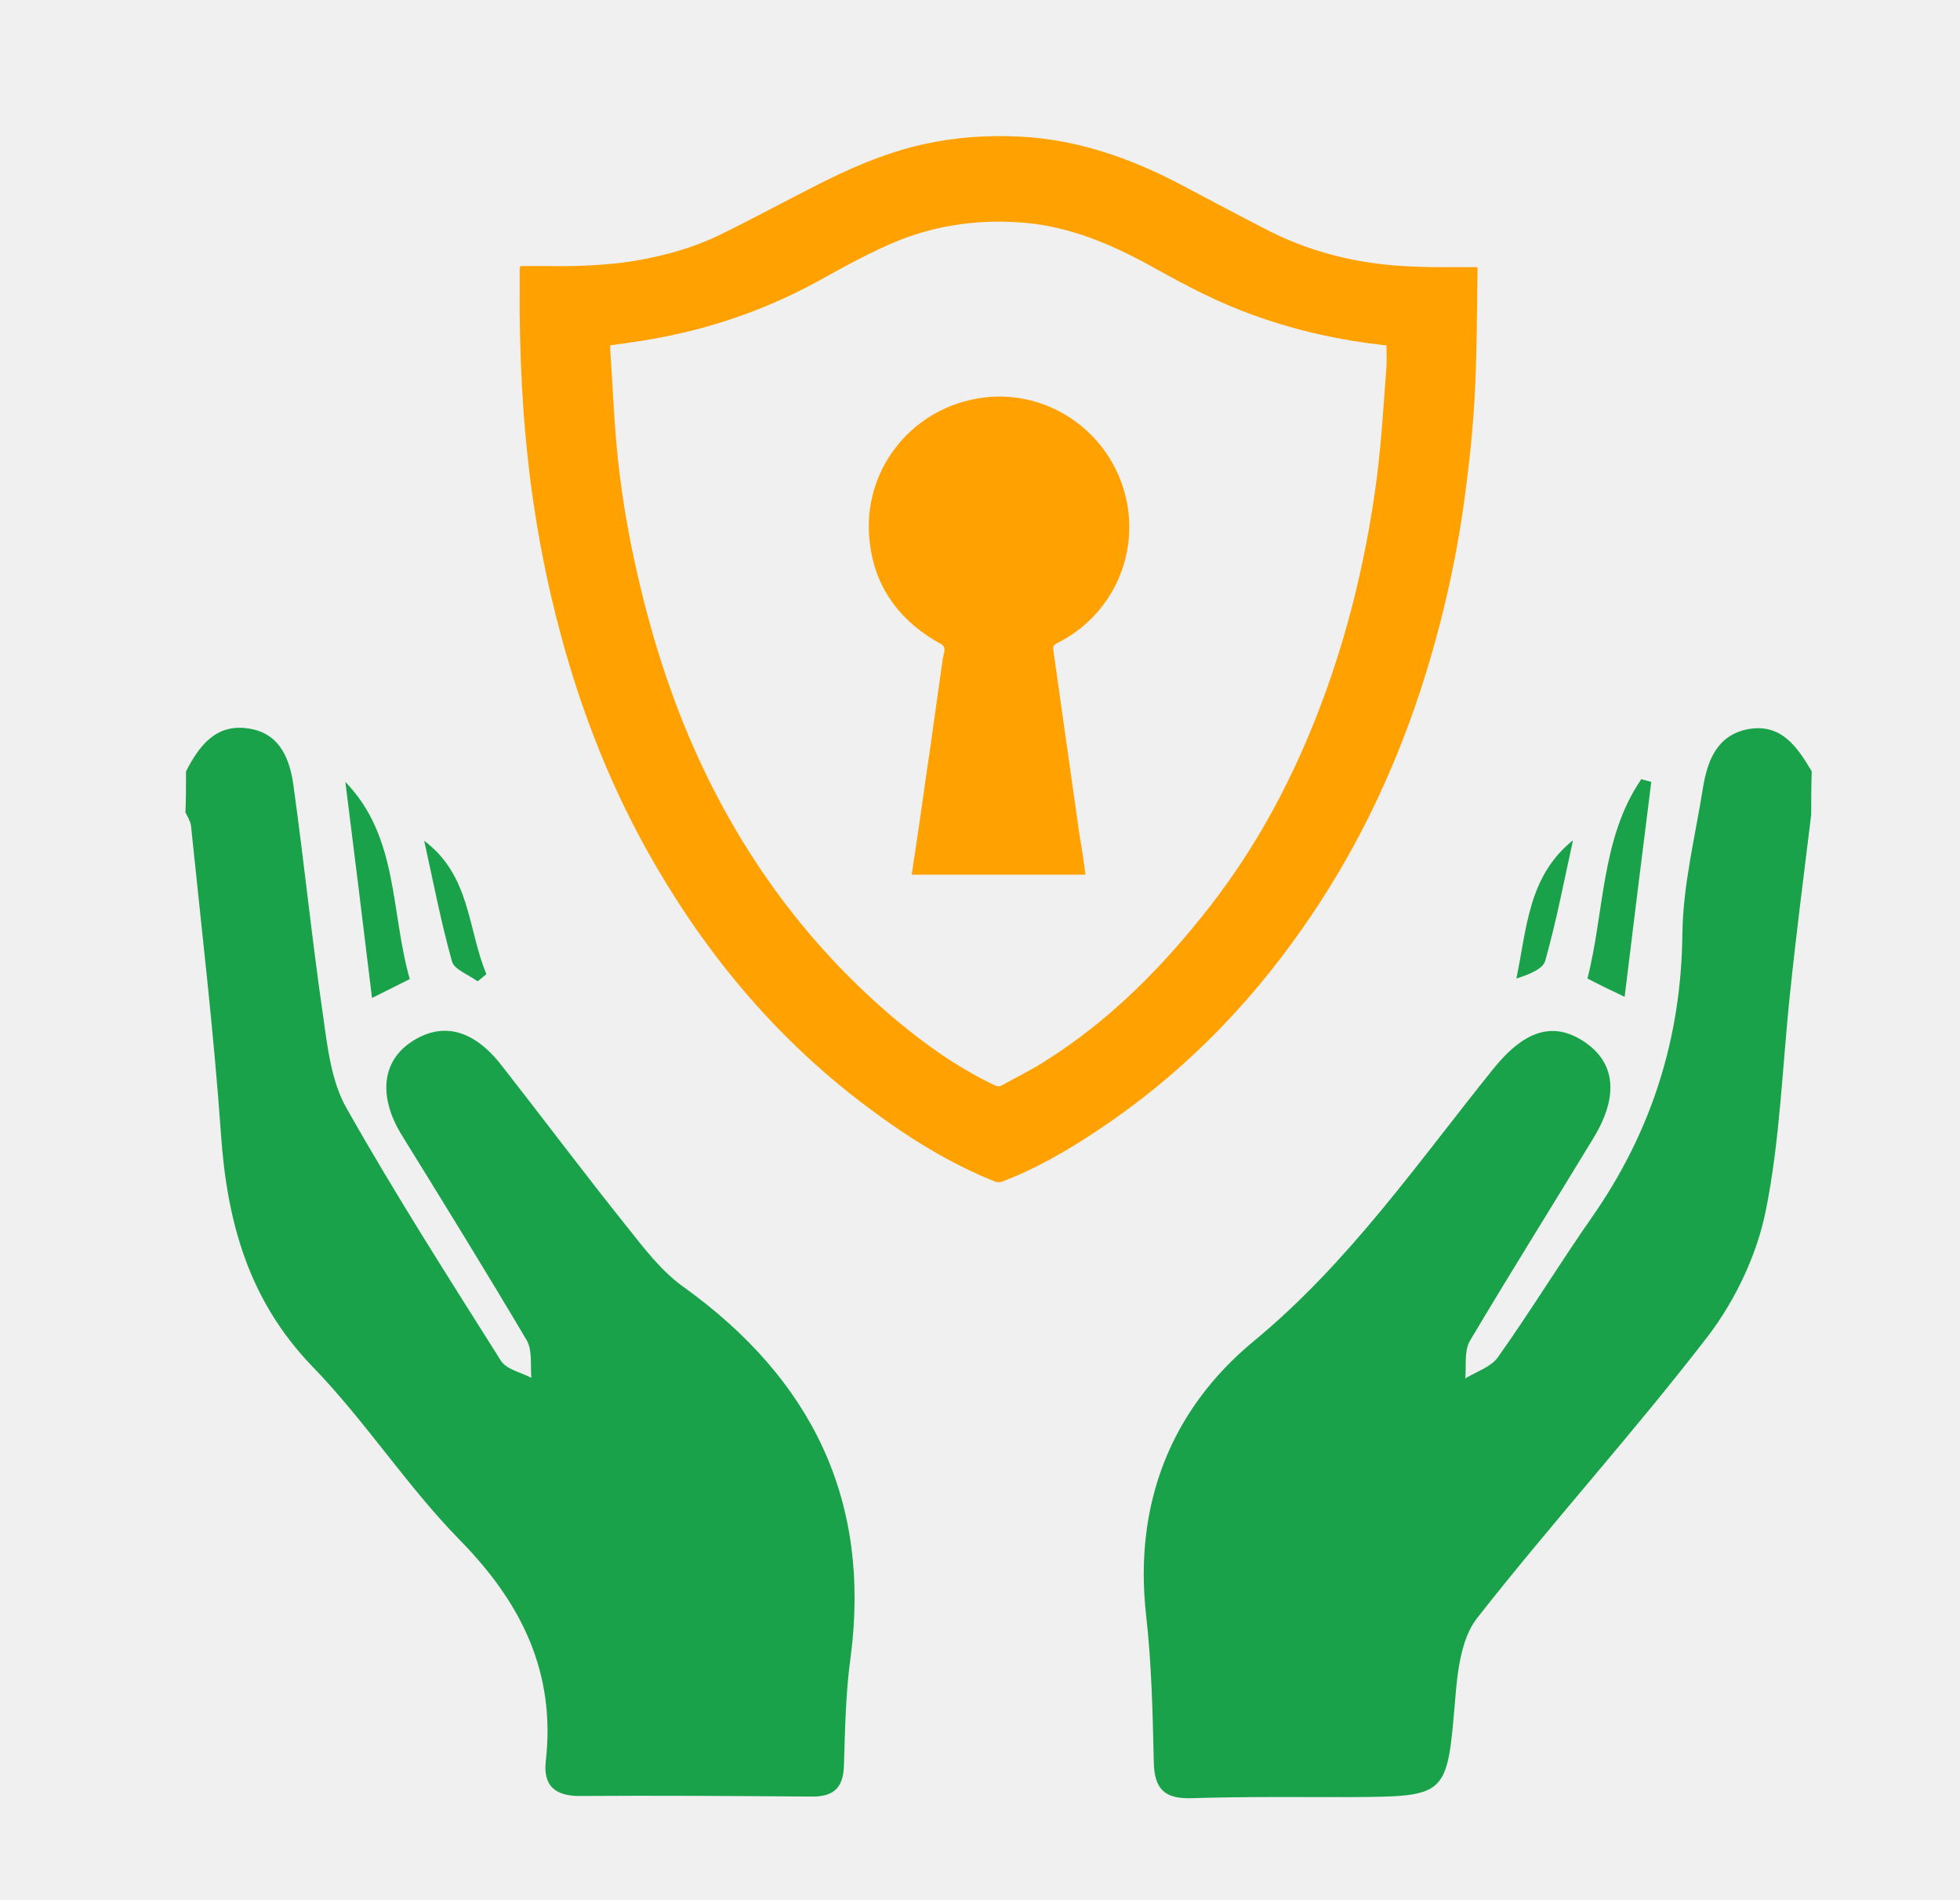
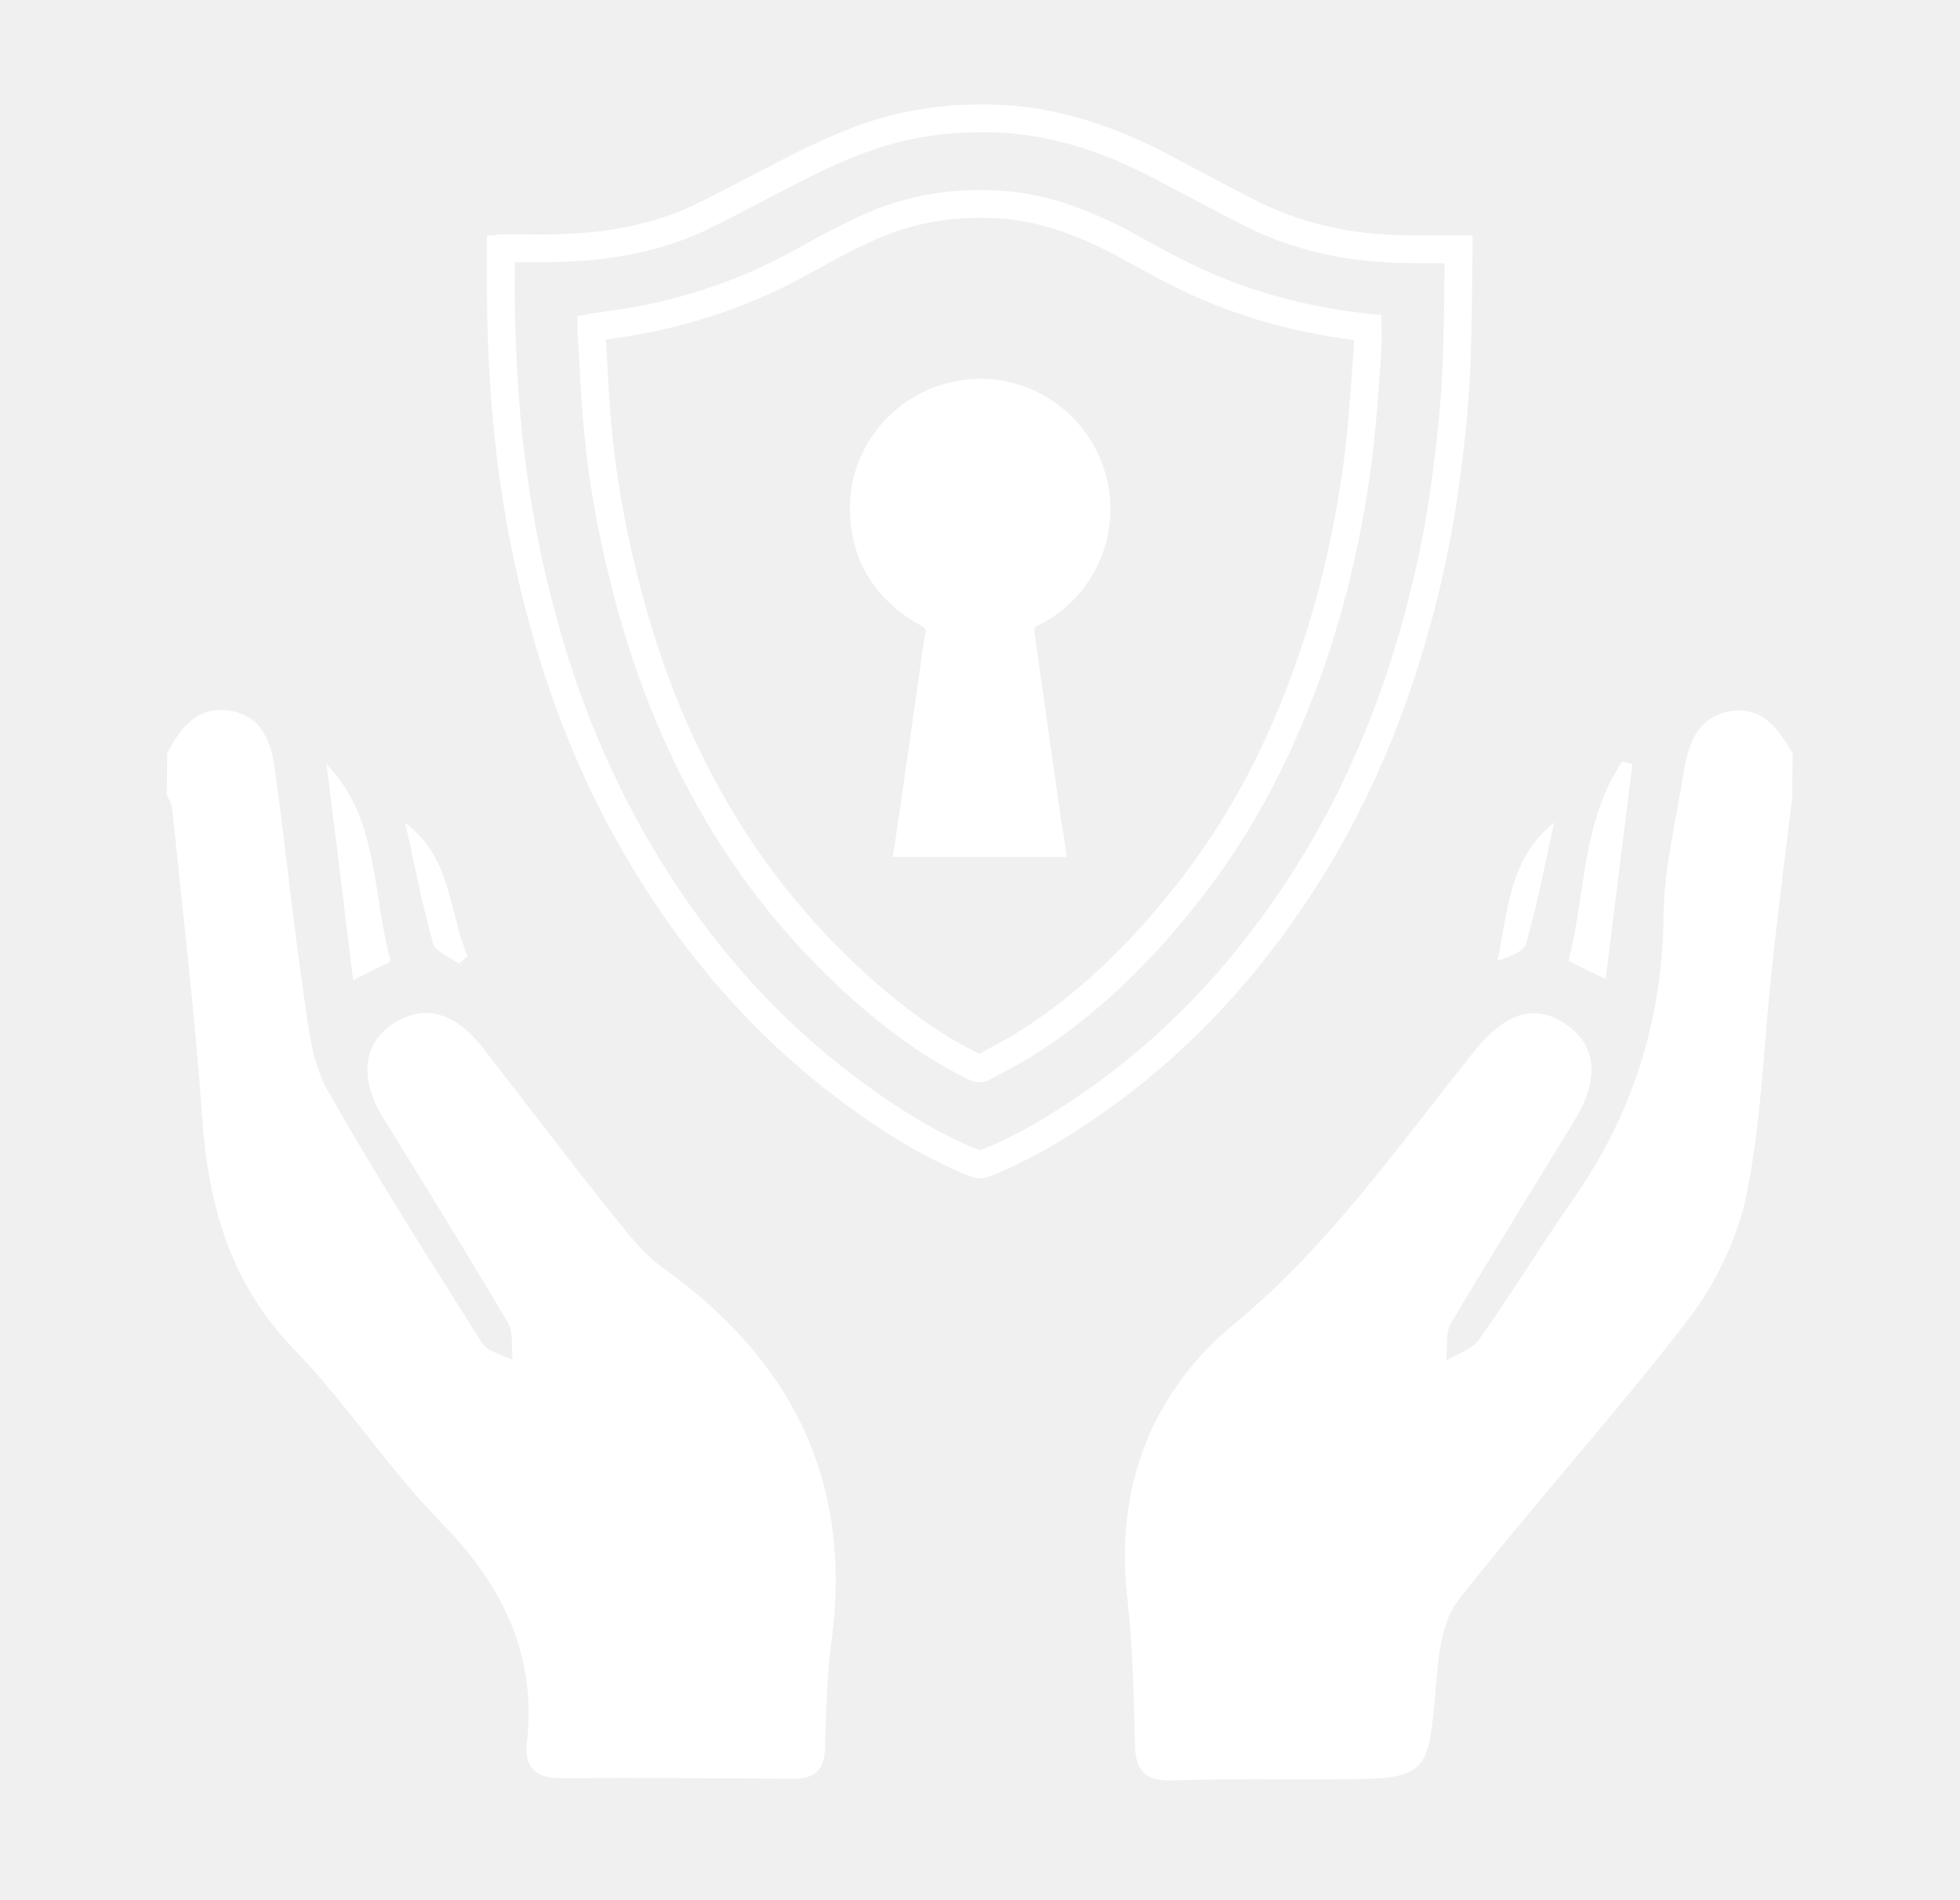
<svg xmlns="http://www.w3.org/2000/svg" version="1.1" id="Layer_1" x="0px" y="0px" viewBox="0 0 353 342" style="enable-background:new 0 0 353 342;" xml:space="preserve">
  <style type="text/css">
- 	.st0{fill:#19A24A;}
- 	.st1{fill:#FFA201;}
+ 	.st0{fill:#FFFFFF;}
+ 	.st1{fill:none;stroke:#FFFFFF;stroke-width:5;stroke-miterlimit:10;}
</style>
  <g>
-     <path class="st0" d="M326.2,146.7c-1.3,10.7-2.7,21.4-3.8,32.1c-1.4,13.1-1.8,26.5-4.4,39.3c-1.6,7.9-5.5,16.1-10.4,22.5   c-13.3,17.3-28.1,33.6-41.6,50.8c-2.8,3.6-3.5,9.4-3.9,14.4c-1.5,17.7-1.3,17.7-19.1,17.8c-9.5,0-19.1-0.1-28.6,0.2   c-4.8,0.1-6.5-1.8-6.6-6.5c-0.2-8.9-0.4-17.8-1.4-26.6c-2.2-19.9,4.5-36.9,19.4-49.2c17.2-14.2,29.5-32.1,43.2-49.1   c5.6-6.9,10.8-8.6,16.5-4.7c5.5,3.8,6,9.8,1.5,17.2c-7.4,12.2-15,24.3-22.3,36.6c-1,1.8-0.6,4.4-0.8,6.7c2-1.2,4.5-2,5.8-3.7   c5.9-8.3,11.2-17,17-25.3c10.7-15.3,16.1-32.2,16.3-51c0.1-8.8,2.3-17.5,3.7-26.3c0.8-4.9,2.5-9.5,8.1-10.6c6-1.1,8.9,3.2,11.5,7.6   C326.2,141.5,326.2,144.1,326.2,146.7z" />
-     <path class="st0" d="M33.5,138.9c2.4-4.7,5.5-8.7,11.4-7.7c5.7,0.9,7.4,5.8,8,10.6c1.9,13.7,3.3,27.5,5.3,41.2   c0.8,5.7,1.5,11.9,4.3,16.7c8.7,15.4,18.3,30.4,27.7,45.3c1,1.6,3.6,2.1,5.5,3.1c-0.2-2.2,0.2-4.9-0.8-6.7   c-7.4-12.5-15-24.8-22.6-37.1c-4.2-6.9-3.5-13.2,1.8-16.7c5.6-3.7,11.2-2.2,16.2,4.2c7.6,9.7,15,19.6,22.7,29.2   c3.1,3.9,6.2,8,10.2,10.8c22.9,16.5,33.7,38.2,30,66.6c-0.9,6.4-1,13-1.2,19.4c-0.1,4.1-1.8,5.8-6,5.7c-13.9-0.1-27.7-0.2-41.6-0.1   c-4.5,0-6.6-1.9-6.1-6.3c1.8-16-4.4-28.5-15.5-39.8c-9.5-9.7-17-21.4-26.5-31.2c-11.5-11.9-15.4-26-16.5-41.8   c-1.3-18.6-3.5-37-5.4-55.6c-0.1-0.8-0.6-1.6-1-2.4C33.5,144.1,33.5,141.5,33.5,138.9z" />
-     <path class="st0" d="M297.4,140.8c-1.6,12.7-3.2,25.5-4.8,38.7c-2.3-1.1-4.4-2.1-6.7-3.3c3.1-12.1,2.4-25.2,9.7-35.9   C296.2,140.5,296.8,140.6,297.4,140.8z" />
-     <path class="st0" d="M73.8,176.3c-2.6,1.3-4.4,2.2-6.8,3.4c-1.6-13.3-3.2-26.1-4.8-38.9C71.8,150.7,70.3,164,73.8,176.3z" />
-     <path class="st0" d="M283.3,151.3c-1.6,7.3-3,14.6-5,21.7c-0.4,1.5-3,2.5-5.2,3.2C275,167.2,275.2,157.8,283.3,151.3z" />
-     <path class="st0" d="M76.4,151.4c8.4,6.3,7.8,15.9,11.2,24c-0.5,0.4-1,0.9-1.6,1.3c-1.6-1.2-4.2-2.1-4.6-3.6   C79.4,166,78,158.6,76.4,151.4z" />
+     <path class="st0" d="M322.8,143.5c-1.3,10.7-2.7,21.4-3.8,32.1c-1.4,13.1-1.8,26.5-4.4,39.3c-1.6,7.9-5.5,16.1-10.4,22.5   c-13.3,17.3-28.1,33.6-41.6,50.8c-2.8,3.6-3.5,9.4-3.9,14.4c-1.5,17.7-1.3,17.7-19.1,17.8c-9.5,0-19.1-0.1-28.6,0.2   c-4.8,0.1-6.5-1.8-6.6-6.5c-0.2-8.9-0.4-17.8-1.4-26.6c-2.2-19.9,4.5-36.9,19.4-49.2c17.2-14.2,29.5-32.1,43.2-49.1   c5.6-6.9,10.8-8.6,16.5-4.7c5.5,3.8,6,9.8,1.5,17.2c-7.4,12.2-15,24.3-22.3,36.6c-1,1.8-0.6,4.4-0.8,6.7c2-1.2,4.5-2,5.8-3.7   c5.9-8.3,11.2-17,17-25.3c10.7-15.3,16.1-32.2,16.3-51c0.1-8.8,2.3-17.5,3.7-26.3c0.8-4.9,2.5-9.5,8.1-10.6c6-1.1,8.9,3.2,11.5,7.6   C322.8,138.3,322.8,140.9,322.8,143.5z" />
+     <path class="st0" d="M30.1,135.7c2.4-4.7,5.5-8.7,11.4-7.7c5.7,0.9,7.4,5.8,8,10.6c1.9,13.7,3.3,27.5,5.3,41.2   c0.8,5.7,1.5,11.9,4.3,16.7c8.7,15.4,18.3,30.4,27.7,45.3c1,1.6,3.6,2.1,5.5,3.1c-0.2-2.2,0.2-4.9-0.8-6.7   c-7.4-12.5-15-24.8-22.6-37.1c-4.2-6.9-3.5-13.2,1.8-16.7c5.6-3.7,11.2-2.2,16.2,4.2c7.6,9.7,15,19.6,22.7,29.2   c3.1,3.9,6.2,8,10.2,10.8c22.9,16.5,33.7,38.2,30,66.6c-0.9,6.4-1,13-1.2,19.4c-0.1,4.1-1.8,5.8-6,5.7c-13.9-0.1-27.7-0.2-41.6-0.1   c-4.5,0-6.6-1.9-6.1-6.3c1.8-16-4.4-28.5-15.5-39.8c-9.5-9.7-17-21.4-26.5-31.2c-11.5-11.9-15.4-26-16.5-41.8   c-1.3-18.6-3.5-37-5.4-55.6c-0.1-0.8-0.6-1.6-1-2.4C30.1,140.9,30.1,138.3,30.1,135.7z" />
+     <path class="st0" d="M294,137.6c-1.6,12.7-3.2,25.5-4.8,38.7c-2.3-1.1-4.4-2.1-6.7-3.3c3.1-12.1,2.4-25.2,9.7-35.9   C292.8,137.3,293.4,137.4,294,137.6z" />
+     <path class="st0" d="M70.4,173.1c-2.6,1.3-4.4,2.2-6.8,3.4c-1.6-13.3-3.2-26.1-4.8-38.9C68.4,147.5,66.9,160.8,70.4,173.1z" />
+     <path class="st0" d="M279.9,148.1c-1.6,7.3-3,14.6-5,21.7c-0.4,1.5-3,2.5-5.2,3.2C271.6,164,271.8,154.6,279.9,148.1z" />
+     <path class="st0" d="M73,148.2c8.4,6.3,7.8,15.9,11.2,24c-0.5,0.4-1,0.9-1.6,1.3c-1.6-1.2-4.2-2.1-4.6-3.6   C76,162.8,74.6,155.4,73,148.2z" />
  </g>
-   <g>
-     <path class="st1" d="M93.8,47.9c1.7,0,3.3,0,5,0c4.4,0.1,8.9-0.1,13.3-0.6c5.8-0.8,11.5-2.2,16.9-4.7c5.8-2.8,11.5-5.9,17.2-8.8   c6.4-3.3,12.9-6.2,20-7.8c5.8-1.3,11.6-1.7,17.5-1.4c10.2,0.5,19.7,3.8,28.7,8.5c5.5,2.9,10.9,5.8,16.4,8.6   c6.4,3.2,13.2,5.1,20.3,5.9c5.3,0.6,10.6,0.5,15.9,0.5c0.4,0,0.7,0,1.1,0c0,0.3,0,0.5,0,0.7c-0.1,6.8-0.1,13.6-0.4,20.4   c-0.3,7.3-1.1,14.6-2.1,21.8c-1.6,11.3-4.2,22.3-7.7,33.1c-5.1,15.6-12.2,30.2-21.7,43.6c-10,14.2-22.1,26.3-36.6,35.9   c-5.4,3.6-11.1,6.9-17.2,9.2c-0.3,0.1-0.8,0.1-1.1,0c-8.3-3.3-15.8-8-23-13.4c-15.8-11.8-28.3-26.5-38.2-43.5   c-7.7-13.2-13.3-27.3-17.2-42c-2.3-8.5-4-17.2-5.2-26c-1.6-12.1-2.2-24.3-2.1-36.5c0-1.1,0-2.2,0-3.3C93.7,48.1,93.7,48,93.8,47.9z    M249.7,62.2c-1.1-0.1-2.2-0.3-3.3-0.4c-7.9-1.1-15.5-3-22.9-5.9c-6.2-2.4-11.9-5.6-17.7-8.8c-7.2-3.8-14.6-6.7-22.9-7.1   c-7.2-0.4-14.1,0.6-20.8,3.2c-5.2,2.1-10,4.8-14.9,7.5c-10.6,5.8-22,9.4-33.9,11c-1.1,0.2-2.3,0.3-3.4,0.5c0,0.3,0,0.5,0,0.7   c0.4,5.6,0.6,11.2,1.1,16.8c0.7,8,2,15.9,3.8,23.7c2.8,12.3,6.7,24.3,12.2,35.7c8.3,17.2,19.6,32.1,34.3,44.5   c5.5,4.6,11.3,8.7,17.8,11.8c0.5,0.2,0.9,0.3,1.4,0c2.7-1.5,5.4-2.8,8-4.5c10.9-6.9,20-15.9,28-25.9c7.9-9.8,14.1-20.5,19-32.1   c6.4-15.1,10.4-30.9,12.5-47.1c0.8-6.5,1.2-13.1,1.7-19.7C249.8,64.9,249.7,63.6,249.7,62.2z" />
-     <path class="st1" d="M195.5,157.5c-10.4,0-20.8,0-31.3,0c0.3-2,0.6-4,0.9-6c0.8-5.3,1.5-10.6,2.3-15.9c0.8-5.7,1.6-11.4,2.4-17   c0.1-0.7,0.5-1.6,0.2-2.1c-0.2-0.5-1.1-0.8-1.7-1.2c-6.8-4.1-10.9-10.1-11.7-18c-1.3-12.3,7.1-23.3,19.2-25.5   c12.3-2.3,24.2,5.7,27,17.9c2.4,10.5-2.7,21.3-12.4,26.1c-0.6,0.3-0.8,0.6-0.7,1.2c0.8,5.6,1.6,11.3,2.4,17   c0.8,5.6,1.6,11.3,2.4,16.9C194.9,153,195.2,155.2,195.5,157.5z" />
-   </g>
+   <path class="st1" d="M90.4,44.7c1.7,0,3.3,0,5,0c4.4,0.1,8.9-0.1,13.3-0.6c5.8-0.8,11.5-2.2,16.9-4.7c5.8-2.8,11.5-5.9,17.2-8.8  c6.4-3.3,12.9-6.2,20-7.8c5.8-1.3,11.6-1.7,17.5-1.4c10.2,0.5,19.7,3.8,28.7,8.5c5.5,2.9,10.9,5.8,16.4,8.6  c6.4,3.2,13.2,5.1,20.3,5.9c5.3,0.6,10.6,0.5,15.9,0.5c0.4,0,0.7,0,1.1,0c0,0.3,0,0.5,0,0.7c-0.1,6.8-0.1,13.6-0.4,20.4  c-0.3,7.3-1.1,14.6-2.1,21.8c-1.6,11.3-4.2,22.3-7.7,33.1c-5.1,15.6-12.2,30.2-21.7,43.6c-10,14.2-22.1,26.3-36.6,35.9  c-5.4,3.6-11.1,6.9-17.2,9.2c-0.3,0.1-0.8,0.1-1.1,0c-8.3-3.3-15.8-8-23-13.4c-15.8-11.8-28.3-26.5-38.2-43.5  c-7.7-13.2-13.3-27.3-17.2-42c-2.3-8.5-4-17.2-5.2-26c-1.6-12.1-2.2-24.3-2.1-36.5c0-1.1,0-2.2,0-3.3C90.3,44.9,90.3,44.8,90.4,44.7  z M246.3,59c-1.1-0.1-2.2-0.3-3.3-0.4c-7.9-1.1-15.5-3-22.9-5.9c-6.2-2.4-11.9-5.6-17.7-8.8c-7.2-3.8-14.6-6.7-22.9-7.1  c-7.2-0.4-14.1,0.6-20.8,3.2c-5.2,2.1-10,4.8-14.9,7.5c-10.6,5.8-22,9.4-33.9,11c-1.1,0.2-2.3,0.3-3.4,0.5c0,0.3,0,0.5,0,0.7  c0.4,5.6,0.6,11.2,1.1,16.8c0.7,8,2,15.9,3.8,23.7c2.8,12.3,6.7,24.3,12.2,35.7c8.3,17.2,19.6,32.1,34.3,44.5  c5.5,4.6,11.3,8.7,17.8,11.8c0.5,0.2,0.9,0.3,1.4,0c2.7-1.5,5.4-2.8,8-4.5c10.9-6.9,20-15.9,28-25.9c7.9-9.8,14.1-20.5,19-32.1  c6.4-15.1,10.4-30.9,12.5-47.1c0.8-6.5,1.2-13.1,1.7-19.7C246.4,61.7,246.3,60.4,246.3,59z" />
+   <path class="st0" d="M192.1,154.3c-10.4,0-20.8,0-31.3,0c0.3-2,0.6-4,0.9-6c0.8-5.3,1.5-10.6,2.3-15.9c0.8-5.7,1.6-11.4,2.4-17  c0.1-0.7,0.5-1.6,0.2-2.1c-0.2-0.5-1.1-0.8-1.7-1.2c-6.8-4.1-10.9-10.1-11.7-18c-1.3-12.3,7.1-23.3,19.2-25.5  c12.3-2.3,24.2,5.7,27,17.9c2.4,10.5-2.7,21.3-12.4,26.1c-0.6,0.3-0.8,0.6-0.7,1.2c0.8,5.6,1.6,11.3,2.4,17  c0.8,5.6,1.6,11.3,2.4,16.9C191.5,149.8,191.8,152,192.1,154.3z" />
</svg>
